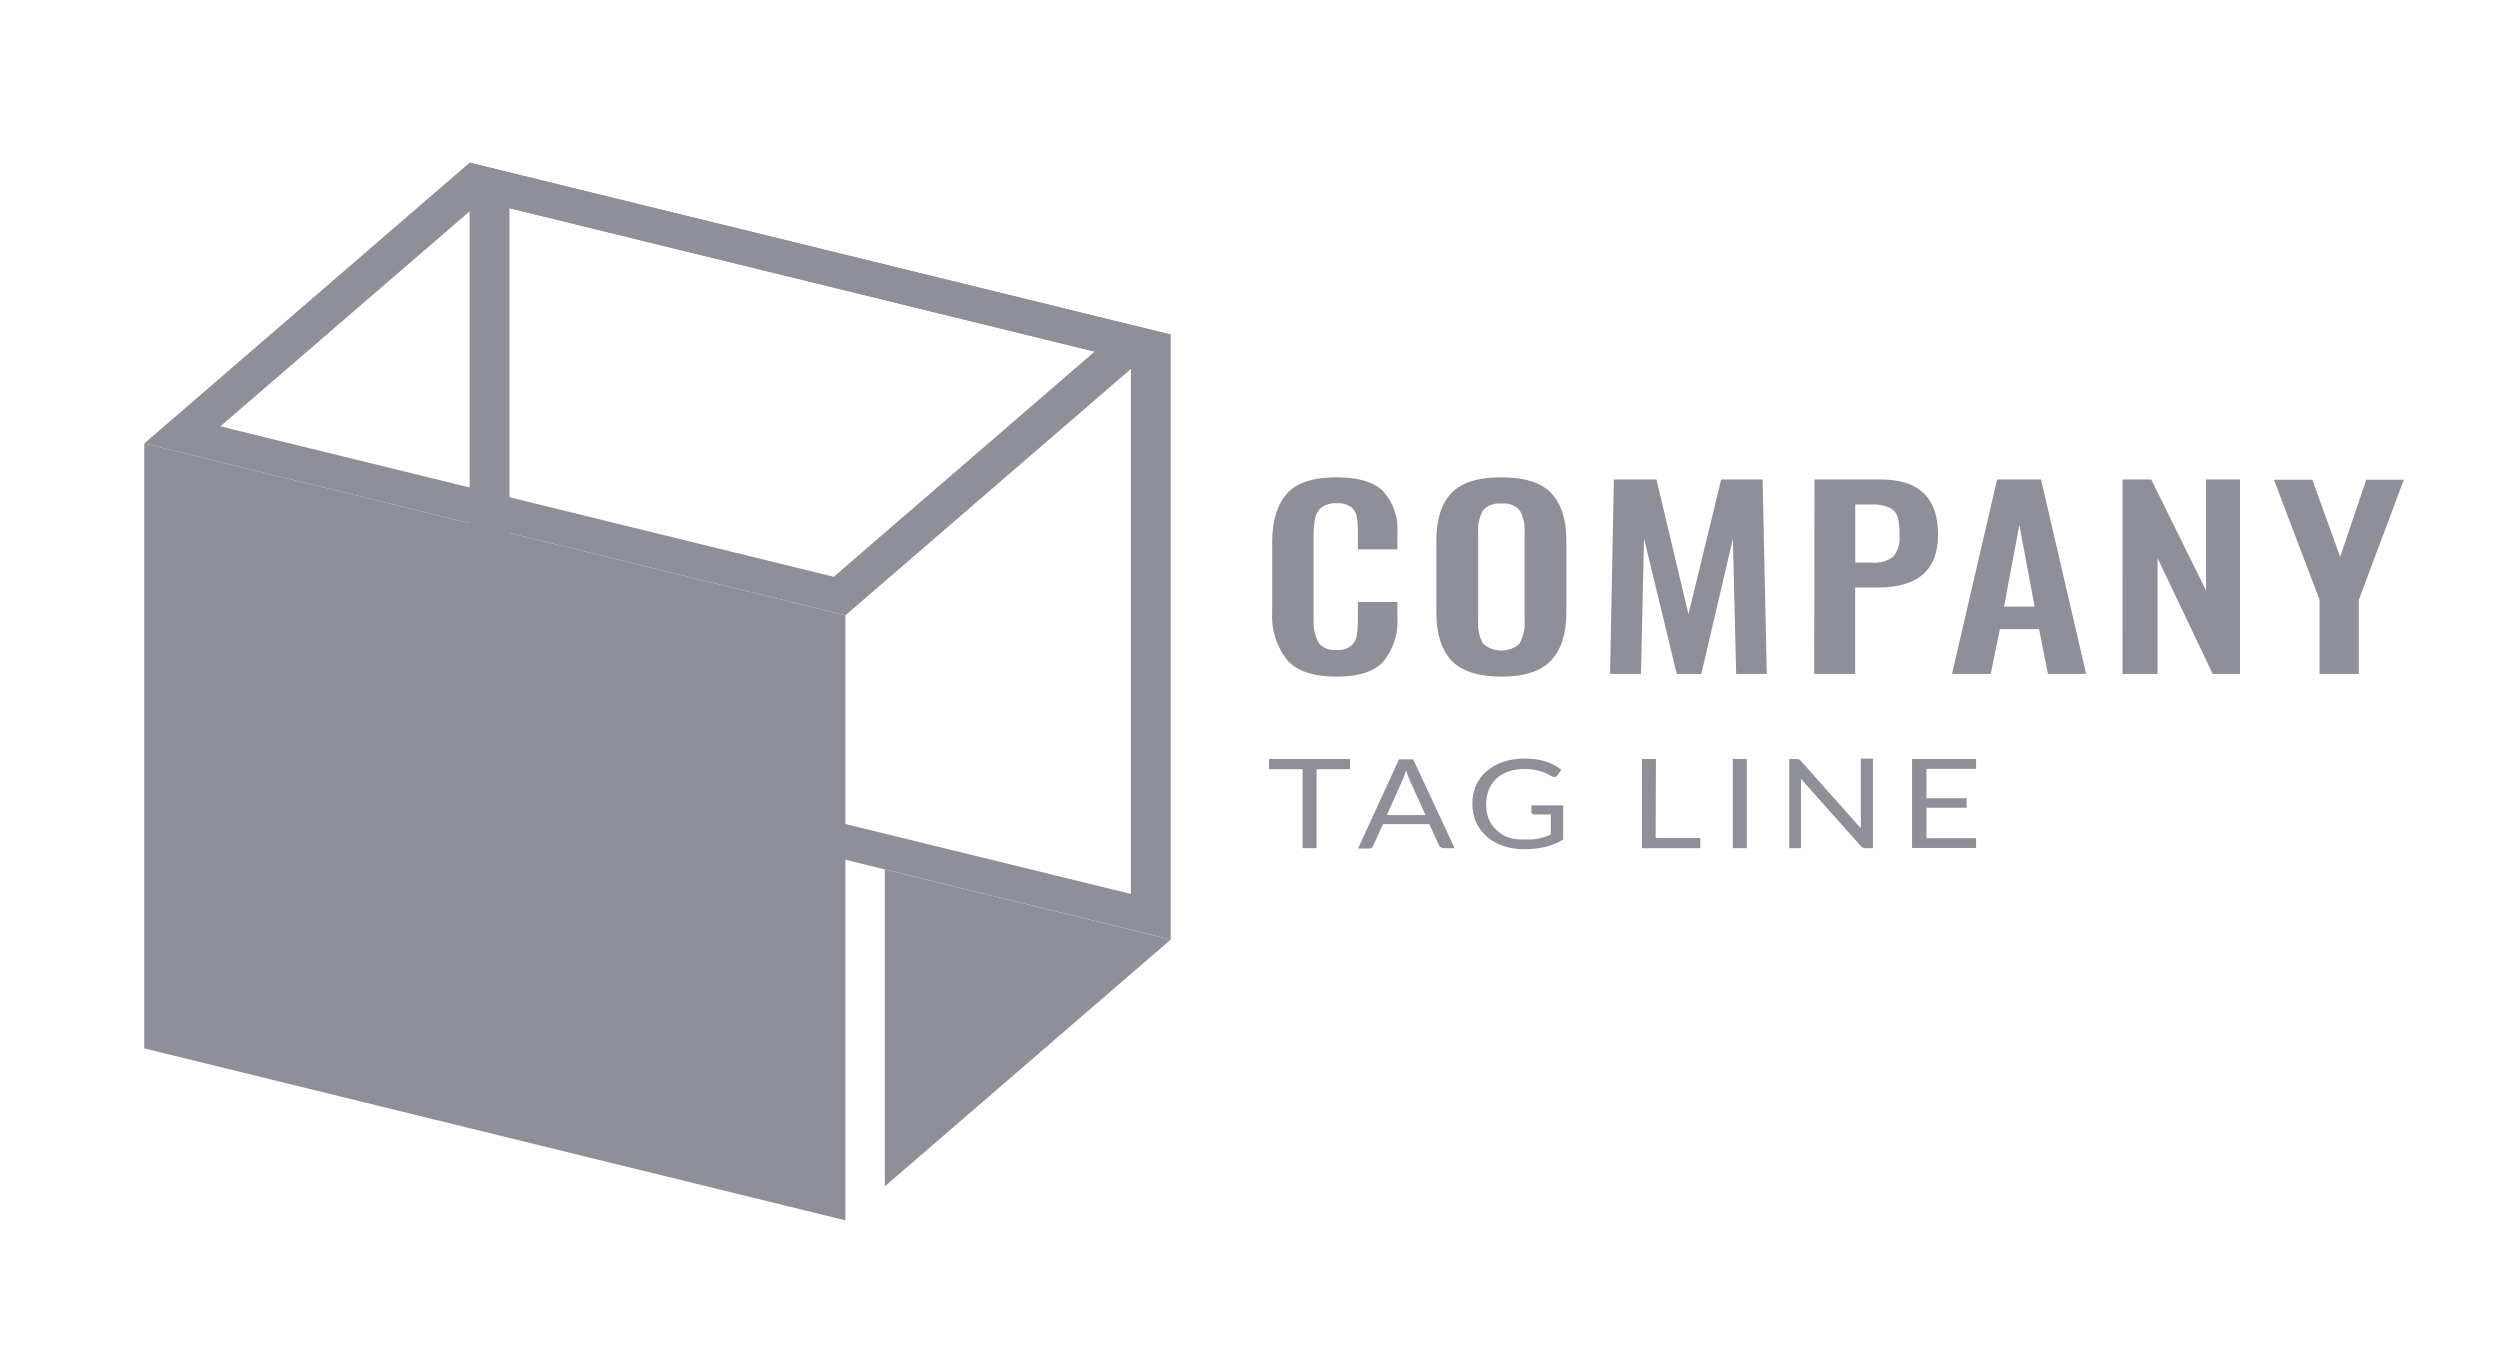
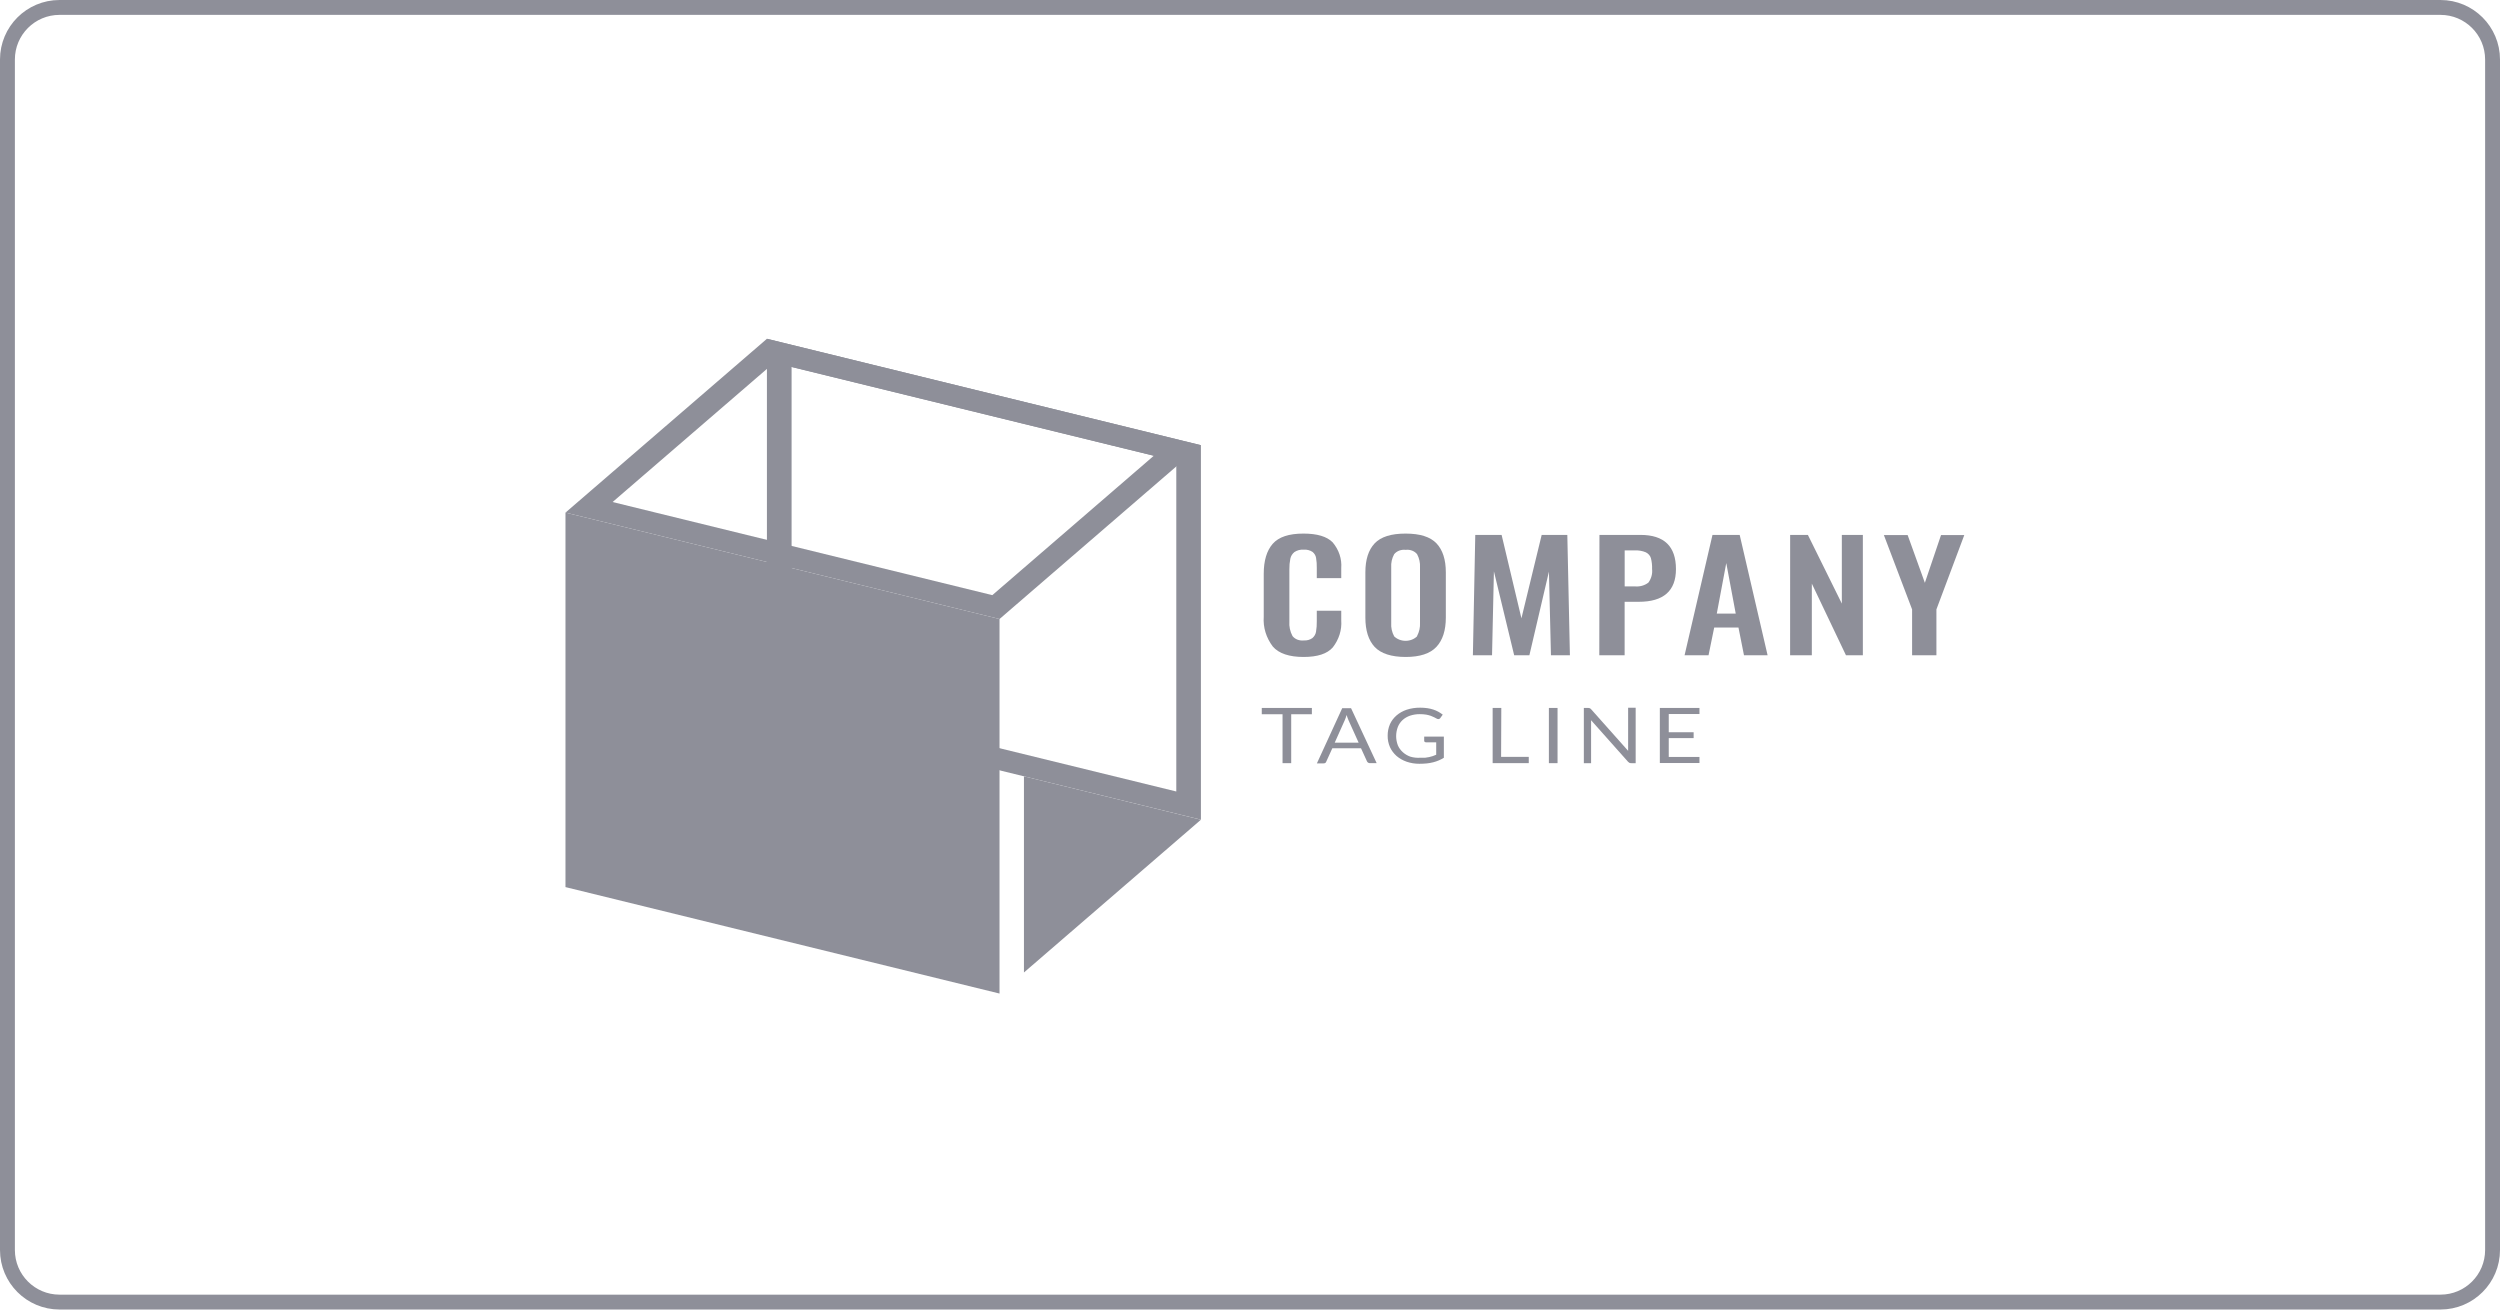
- <svg xmlns="http://www.w3.org/2000/svg" width="104" height="56" viewBox="0 0 104 56" fill="none">
-   <path d="M53.529 27.443C53.085 26.852 52.873 26.154 52.923 25.451V22.563C52.923 21.678 53.124 21.005 53.526 20.545C53.928 20.084 54.618 19.855 55.596 19.857C56.515 19.857 57.168 20.053 57.554 20.445C57.975 20.945 58.179 21.556 58.133 22.172V22.851H56.488V22.164C56.494 21.939 56.478 21.714 56.44 21.491C56.417 21.339 56.334 21.198 56.206 21.091C56.037 20.977 55.824 20.921 55.61 20.936C55.384 20.921 55.161 20.98 54.983 21.1C54.84 21.218 54.745 21.372 54.711 21.541C54.664 21.776 54.642 22.015 54.646 22.255V25.76C54.62 26.098 54.693 26.436 54.857 26.744C54.939 26.848 55.053 26.931 55.185 26.983C55.318 27.034 55.465 27.054 55.61 27.038C55.82 27.053 56.029 26.996 56.192 26.879C56.326 26.764 56.412 26.615 56.437 26.453C56.475 26.221 56.492 25.986 56.488 25.751V25.04H58.133V25.689C58.179 26.332 57.979 26.97 57.564 27.505C57.186 27.934 56.542 28.148 55.596 28.148C54.65 28.148 53.934 27.919 53.529 27.443Z" fill="#8E8F99" />
-   <path d="M60.376 27.473C59.961 27.023 59.753 26.368 59.753 25.501V22.463C59.753 21.605 59.961 20.956 60.376 20.515C60.792 20.075 61.486 19.855 62.46 19.857C63.427 19.857 64.118 20.077 64.533 20.515C64.949 20.956 65.16 21.605 65.16 22.463V25.501C65.16 26.359 64.949 27.017 64.527 27.47C64.105 27.922 63.417 28.148 62.46 28.148C61.503 28.148 60.795 27.919 60.376 27.473ZM63.226 26.744C63.375 26.462 63.443 26.154 63.423 25.845V22.125C63.443 21.822 63.376 21.52 63.23 21.244C63.146 21.138 63.03 21.054 62.894 21.002C62.758 20.95 62.607 20.932 62.46 20.95C62.312 20.933 62.162 20.951 62.025 21.003C61.889 21.054 61.772 21.138 61.687 21.244C61.537 21.519 61.47 21.822 61.49 22.125V25.863C61.469 26.172 61.537 26.48 61.687 26.762C61.783 26.856 61.901 26.932 62.034 26.985C62.167 27.037 62.311 27.063 62.457 27.063C62.602 27.063 62.746 27.037 62.879 26.985C63.012 26.932 63.13 26.856 63.226 26.762V26.744Z" fill="#8E8F99" />
-   <path d="M67.138 19.946H68.908L70.24 25.551L71.601 19.946H73.324L73.498 28.037H72.225L72.088 22.414L70.774 28.037H69.753L68.391 22.393L68.265 28.037H66.978L67.138 19.946Z" fill="#8E8F99" />
-   <path d="M75.483 19.946H78.241C79.829 19.946 80.624 20.712 80.624 22.243C80.624 23.71 79.787 24.443 78.115 24.441H77.175V28.037H75.473L75.483 19.946ZM77.839 23.404C78.007 23.422 78.178 23.409 78.34 23.365C78.501 23.321 78.65 23.247 78.775 23.148C78.97 22.875 79.056 22.554 79.02 22.235C79.029 21.988 79.002 21.741 78.939 21.5C78.914 21.42 78.872 21.344 78.813 21.278C78.755 21.212 78.682 21.157 78.598 21.115C78.362 21.017 78.101 20.973 77.839 20.986H77.178V23.404H77.839Z" fill="#8E8F99" />
-   <path d="M83.079 19.946H84.907L86.783 28.037H85.196L84.825 26.171H83.195L82.813 28.037H81.203L83.079 19.946ZM84.641 25.234L84.005 21.838L83.368 25.234H84.641Z" fill="#8E8F99" />
-   <path d="M88.298 19.946H89.49L91.771 24.561V19.946H93.184V28.037H92.05L89.755 23.219V28.037H88.295L88.298 19.946Z" fill="#8E8F99" />
-   <path d="M96.493 24.952L94.597 19.957H96.194L97.351 23.165L98.437 19.957H100L98.127 24.952V28.036H96.493V24.952Z" fill="#8E8F99" />
-   <path d="M56.158 31.574V31.997H54.769V35.284H54.187V31.997H52.791V31.574H56.158Z" fill="#8E8F99" />
-   <path d="M60.512 35.284H60.063C60.017 35.287 59.972 35.274 59.937 35.249C59.903 35.228 59.877 35.198 59.862 35.164L59.46 34.283H57.533L57.132 35.164C57.12 35.201 57.099 35.235 57.07 35.264C57.035 35.288 56.99 35.301 56.944 35.299H56.495L58.197 31.589H58.79L60.512 35.284ZM57.693 33.907H59.3L58.619 32.397C58.569 32.282 58.527 32.166 58.493 32.047C58.469 32.117 58.449 32.185 58.429 32.244L58.367 32.4L57.693 33.907Z" fill="#8E8F99" />
-   <path d="M63.447 34.92C63.554 34.925 63.661 34.925 63.767 34.92C63.859 34.912 63.95 34.897 64.04 34.876C64.123 34.858 64.205 34.836 64.285 34.809C64.36 34.782 64.435 34.75 64.513 34.717V33.883H63.832C63.815 33.884 63.798 33.882 63.782 33.877C63.767 33.871 63.752 33.864 63.74 33.854C63.729 33.845 63.72 33.835 63.714 33.823C63.708 33.812 63.705 33.799 63.706 33.786V33.501H65.027V34.923C64.919 34.99 64.805 35.049 64.686 35.099C64.565 35.151 64.439 35.193 64.309 35.226C64.169 35.261 64.027 35.287 63.883 35.302C63.718 35.318 63.552 35.326 63.386 35.326C63.092 35.328 62.801 35.281 62.528 35.188C62.273 35.099 62.041 34.967 61.847 34.8C61.657 34.63 61.508 34.431 61.408 34.212C61.3 33.966 61.247 33.705 61.251 33.442C61.248 33.178 61.3 32.915 61.404 32.667C61.502 32.447 61.652 32.247 61.844 32.079C62.038 31.912 62.27 31.781 62.525 31.694C62.816 31.599 63.126 31.553 63.437 31.556C63.596 31.556 63.754 31.567 63.91 31.588C64.049 31.608 64.184 31.639 64.315 31.682C64.434 31.721 64.549 31.77 64.656 31.829C64.76 31.887 64.859 31.952 64.952 32.023L64.789 32.252C64.776 32.273 64.757 32.291 64.733 32.303C64.71 32.316 64.683 32.322 64.656 32.323C64.618 32.322 64.582 32.312 64.55 32.293C64.499 32.27 64.445 32.241 64.383 32.205C64.311 32.166 64.235 32.133 64.155 32.105C64.054 32.07 63.949 32.043 63.842 32.023C63.7 32.001 63.555 31.99 63.41 31.991C63.185 31.989 62.962 32.024 62.753 32.094C62.563 32.159 62.392 32.26 62.252 32.388C62.111 32.521 62.003 32.678 61.935 32.849C61.783 33.251 61.783 33.684 61.935 34.086C62.01 34.26 62.126 34.419 62.276 34.553C62.416 34.68 62.585 34.78 62.773 34.847C62.99 34.911 63.219 34.936 63.447 34.92Z" fill="#8E8F99" />
-   <path d="M68.874 34.861H70.733V35.284H68.306V31.574H68.888L68.874 34.861Z" fill="#8E8F99" />
-   <path d="M72.667 35.284H72.085V31.574H72.667V35.284Z" fill="#8E8F99" />
-   <path d="M74.833 31.591C74.867 31.608 74.897 31.631 74.921 31.659L77.41 34.456C77.406 34.412 77.406 34.368 77.41 34.324C77.41 34.283 77.41 34.241 77.41 34.203V31.559H77.917V35.285H77.624C77.581 35.288 77.537 35.28 77.498 35.264C77.463 35.245 77.432 35.221 77.406 35.193L74.921 32.399C74.921 32.443 74.921 32.484 74.921 32.526C74.921 32.567 74.921 32.605 74.921 32.64V35.285H74.434V31.574H74.737C74.77 31.574 74.803 31.58 74.833 31.591Z" fill="#8E8F99" />
-   <path d="M82.204 31.574V31.982H80.141V33.207H81.812V33.601H80.141V34.867H82.204V35.275H79.541V31.574H82.204Z" fill="#8E8F99" />
-   <path d="M21.195 8.659L47.047 14.993V37.188L21.195 30.857V8.659ZM19.537 6.767V31.935L48.702 39.083V13.918L19.537 6.767Z" fill="#8E8F99" />
-   <path d="M35.168 50.767L6 43.613V18.447L35.168 25.598V50.767Z" fill="#8E8F99" />
-   <path d="M20.02 8.374L45.535 14.628L34.684 23.994L9.166 17.736L20.02 8.374ZM19.537 6.767L6 18.448L35.168 25.598L48.702 13.917L19.537 6.767Z" fill="#8E8F99" />
-   <path d="M36.809 49.351L48.702 39.086L36.809 36.169V49.351Z" fill="#8E8F99" />
+ <svg xmlns="http://www.w3.org/2000/svg" width="168" height="88" viewBox="0 0 168 88" fill="none">
+   <g id="Client 6">
+     <rect id="Rectangle 9" x="0.5" y="0.5" width="167" height="87" rx="3.5" stroke="#8E8F99" />
+     <g id="Logo">
+       <g id="group">
+         <g id="Object">
+           <path id="Vector" d="M85.529 43.443C85.085 42.852 84.873 42.154 84.923 41.451V38.563C84.923 37.678 85.124 37.005 85.526 36.545C85.928 36.084 86.618 35.855 87.596 35.857C88.515 35.857 89.168 36.053 89.554 36.445C89.975 36.945 90.179 37.556 90.132 38.172V38.851H88.488V38.164C88.494 37.939 88.478 37.714 88.44 37.491C88.417 37.339 88.334 37.198 88.206 37.091C88.037 36.977 87.824 36.921 87.61 36.936C87.384 36.921 87.161 36.98 86.983 37.1C86.84 37.218 86.745 37.373 86.711 37.541C86.664 37.776 86.642 38.016 86.646 38.255V41.76C86.62 42.098 86.693 42.436 86.857 42.744C86.939 42.848 87.053 42.931 87.185 42.983C87.318 43.034 87.465 43.054 87.61 43.038C87.82 43.053 88.029 42.996 88.192 42.879C88.326 42.764 88.412 42.615 88.437 42.453C88.475 42.221 88.493 41.986 88.488 41.751V41.04H90.132V41.689C90.179 42.332 89.979 42.97 89.564 43.505C89.186 43.934 88.543 44.148 87.596 44.148C86.65 44.148 85.934 43.919 85.529 43.443Z" fill="#8E8F99" />
+           <path id="Vector_2" d="M92.376 43.473C91.961 43.023 91.753 42.368 91.753 41.501V38.463C91.753 37.605 91.961 36.956 92.376 36.515C92.792 36.075 93.486 35.855 94.46 35.857C95.427 35.857 96.118 36.077 96.533 36.515C96.949 36.956 97.16 37.605 97.16 38.463V41.501C97.16 42.359 96.949 43.017 96.527 43.47C96.105 43.922 95.417 44.148 94.46 44.148C93.503 44.148 92.795 43.919 92.376 43.473ZM95.226 42.744C95.375 42.462 95.443 42.154 95.424 41.845V38.126C95.443 37.822 95.376 37.52 95.23 37.244C95.146 37.138 95.03 37.054 94.894 37.002C94.757 36.95 94.607 36.932 94.46 36.95C94.312 36.932 94.162 36.951 94.025 37.002C93.889 37.054 93.772 37.138 93.687 37.244C93.537 37.519 93.47 37.822 93.49 38.126V41.863C93.469 42.172 93.537 42.48 93.687 42.762C93.783 42.856 93.901 42.932 94.034 42.984C94.167 43.036 94.311 43.063 94.457 43.063C94.602 43.063 94.746 43.036 94.879 42.984C95.012 42.932 95.13 42.856 95.226 42.762V42.744Z" fill="#8E8F99" />
+           <path id="Vector_3" d="M99.138 35.946H100.908L102.24 41.551L103.601 35.946H105.324L105.498 44.036H104.224L104.088 38.414L102.774 44.036H101.753L100.391 38.393L100.265 44.036H98.978L99.138 35.946Z" fill="#8E8F99" />
+           <path id="Vector_4" d="M107.483 35.946H110.241C111.83 35.946 112.624 36.712 112.624 38.243C112.624 39.71 111.788 40.443 110.115 40.441H109.175V44.036H107.473L107.483 35.946ZM109.839 39.404C110.007 39.422 110.178 39.409 110.34 39.365C110.501 39.321 110.65 39.247 110.775 39.148C110.97 38.875 111.057 38.554 111.02 38.234C111.029 37.988 111.002 37.741 110.939 37.5C110.914 37.42 110.872 37.344 110.813 37.278C110.755 37.212 110.682 37.157 110.598 37.115C110.362 37.017 110.101 36.973 109.839 36.986H109.178V39.404H109.839Z" fill="#8E8F99" />
+           <path id="Vector_5" d="M115.079 35.946H116.907L118.783 44.036H117.196L116.825 42.171H115.194L114.813 44.036H113.203L115.079 35.946ZM116.641 41.234L116.005 37.838L115.368 41.234H116.641Z" fill="#8E8F99" />
+           <path id="Vector_6" d="M120.298 35.946H121.49L123.771 40.561V35.946H125.184V44.036H124.05L121.755 39.219V44.036H120.295L120.298 35.946Z" fill="#8E8F99" />
+           <path id="Vector_7" d="M128.493 40.952L126.597 35.957H128.194L129.351 39.165L130.437 35.957H132L130.127 40.952V44.036H128.493V40.952Z" fill="#8E8F99" />
+           <path id="Vector_8" d="M88.158 47.574V47.997H86.769V51.284H86.187V47.997H84.791V47.574H88.158Z" fill="#8E8F99" />
+           <path id="Vector_9" d="M92.512 51.284H92.063C92.017 51.287 91.972 51.274 91.937 51.249C91.903 51.228 91.877 51.198 91.862 51.164L91.46 50.283H89.533L89.132 51.164C89.12 51.201 89.099 51.235 89.07 51.264C89.035 51.288 88.99 51.301 88.944 51.299H88.495L90.197 47.589H90.79L92.512 51.284ZM89.693 49.907H91.3L90.619 48.397C90.569 48.282 90.527 48.166 90.493 48.047C90.469 48.117 90.449 48.185 90.429 48.244L90.367 48.4L89.693 49.907Z" fill="#8E8F99" />
+           <path id="Vector_10" d="M95.447 50.92C95.554 50.925 95.661 50.925 95.767 50.92C95.859 50.912 95.95 50.897 96.04 50.876C96.123 50.858 96.205 50.836 96.285 50.809C96.36 50.782 96.435 50.75 96.513 50.717V49.883H95.832C95.815 49.884 95.798 49.882 95.782 49.877C95.767 49.871 95.752 49.864 95.74 49.854C95.729 49.845 95.72 49.835 95.714 49.823C95.708 49.812 95.705 49.799 95.706 49.786V49.501H97.027V50.923C96.919 50.99 96.805 51.049 96.686 51.099C96.565 51.151 96.439 51.193 96.309 51.226C96.169 51.261 96.027 51.287 95.883 51.302C95.718 51.318 95.552 51.326 95.386 51.326C95.092 51.328 94.801 51.281 94.528 51.188C94.273 51.099 94.041 50.967 93.847 50.8C93.657 50.63 93.508 50.431 93.408 50.212C93.3 49.966 93.247 49.705 93.251 49.442C93.248 49.178 93.299 48.915 93.404 48.667C93.502 48.447 93.652 48.247 93.844 48.079C94.038 47.912 94.27 47.781 94.525 47.694C94.816 47.599 95.126 47.553 95.437 47.556C95.596 47.556 95.754 47.567 95.91 47.588C96.049 47.608 96.184 47.639 96.315 47.682C96.434 47.721 96.549 47.77 96.656 47.829C96.76 47.887 96.859 47.952 96.952 48.023L96.789 48.252C96.776 48.273 96.757 48.291 96.733 48.303C96.71 48.316 96.683 48.322 96.656 48.323C96.618 48.322 96.582 48.312 96.55 48.293C96.499 48.27 96.445 48.241 96.383 48.205C96.311 48.166 96.235 48.133 96.155 48.105C96.054 48.07 95.949 48.043 95.842 48.023C95.7 48.001 95.555 47.99 95.41 47.991C95.185 47.989 94.962 48.024 94.753 48.094C94.563 48.159 94.392 48.26 94.252 48.388C94.111 48.521 94.003 48.678 93.936 48.849C93.783 49.251 93.783 49.684 93.936 50.086C94.01 50.26 94.126 50.419 94.276 50.553C94.416 50.68 94.585 50.78 94.773 50.847C94.99 50.911 95.219 50.936 95.447 50.92Z" fill="#8E8F99" />
+           <path id="Vector_11" d="M100.874 50.861H102.733V51.284H100.306V47.574H100.888L100.874 50.861Z" fill="#8E8F99" />
+           <path id="Vector_12" d="M104.667 51.284H104.085V47.574H104.667V51.284Z" fill="#8E8F99" />
+           <path id="Vector_13" d="M106.833 47.591C106.867 47.608 106.897 47.631 106.921 47.659L109.41 50.456C109.406 50.412 109.406 50.368 109.41 50.324C109.41 50.283 109.41 50.241 109.41 50.203V47.559H109.917V51.285H109.624C109.581 51.288 109.537 51.28 109.498 51.264C109.463 51.245 109.432 51.221 109.406 51.193L106.921 48.399C106.921 48.443 106.921 48.484 106.921 48.526C106.921 48.567 106.921 48.605 106.921 48.64V51.285H106.434V47.574H106.737C106.77 47.574 106.803 47.58 106.833 47.591Z" fill="#8E8F99" />
+           <path id="Vector_14" d="M114.204 47.574V47.982H112.14V49.207H113.812V49.601H112.14V50.867H114.204V51.275H111.541V47.574H114.204Z" fill="#8E8F99" />
+           <path id="Vector_15" d="M53.195 24.659L79.047 30.993V53.188L53.195 46.857V24.659ZM51.537 22.767V47.935L80.702 55.083V29.918L51.537 22.767Z" fill="#8E8F99" />
+           <path id="Vector_16" d="M67.168 66.767L38 59.613V34.447L67.168 41.598V66.767Z" fill="#8E8F99" />
+           <path id="Vector_17" d="M52.02 24.374L77.535 30.628L66.684 39.994L41.166 33.736L52.02 24.374ZM51.537 22.767L38 34.447L67.168 41.598L80.702 29.917L51.537 22.767Z" fill="#8E8F99" />
+           <path id="Vector_18" d="M68.809 65.351L80.702 55.086L68.809 52.169V65.351Z" fill="#8E8F99" />
+         </g>
+       </g>
+     </g>
+   </g>
</svg>
